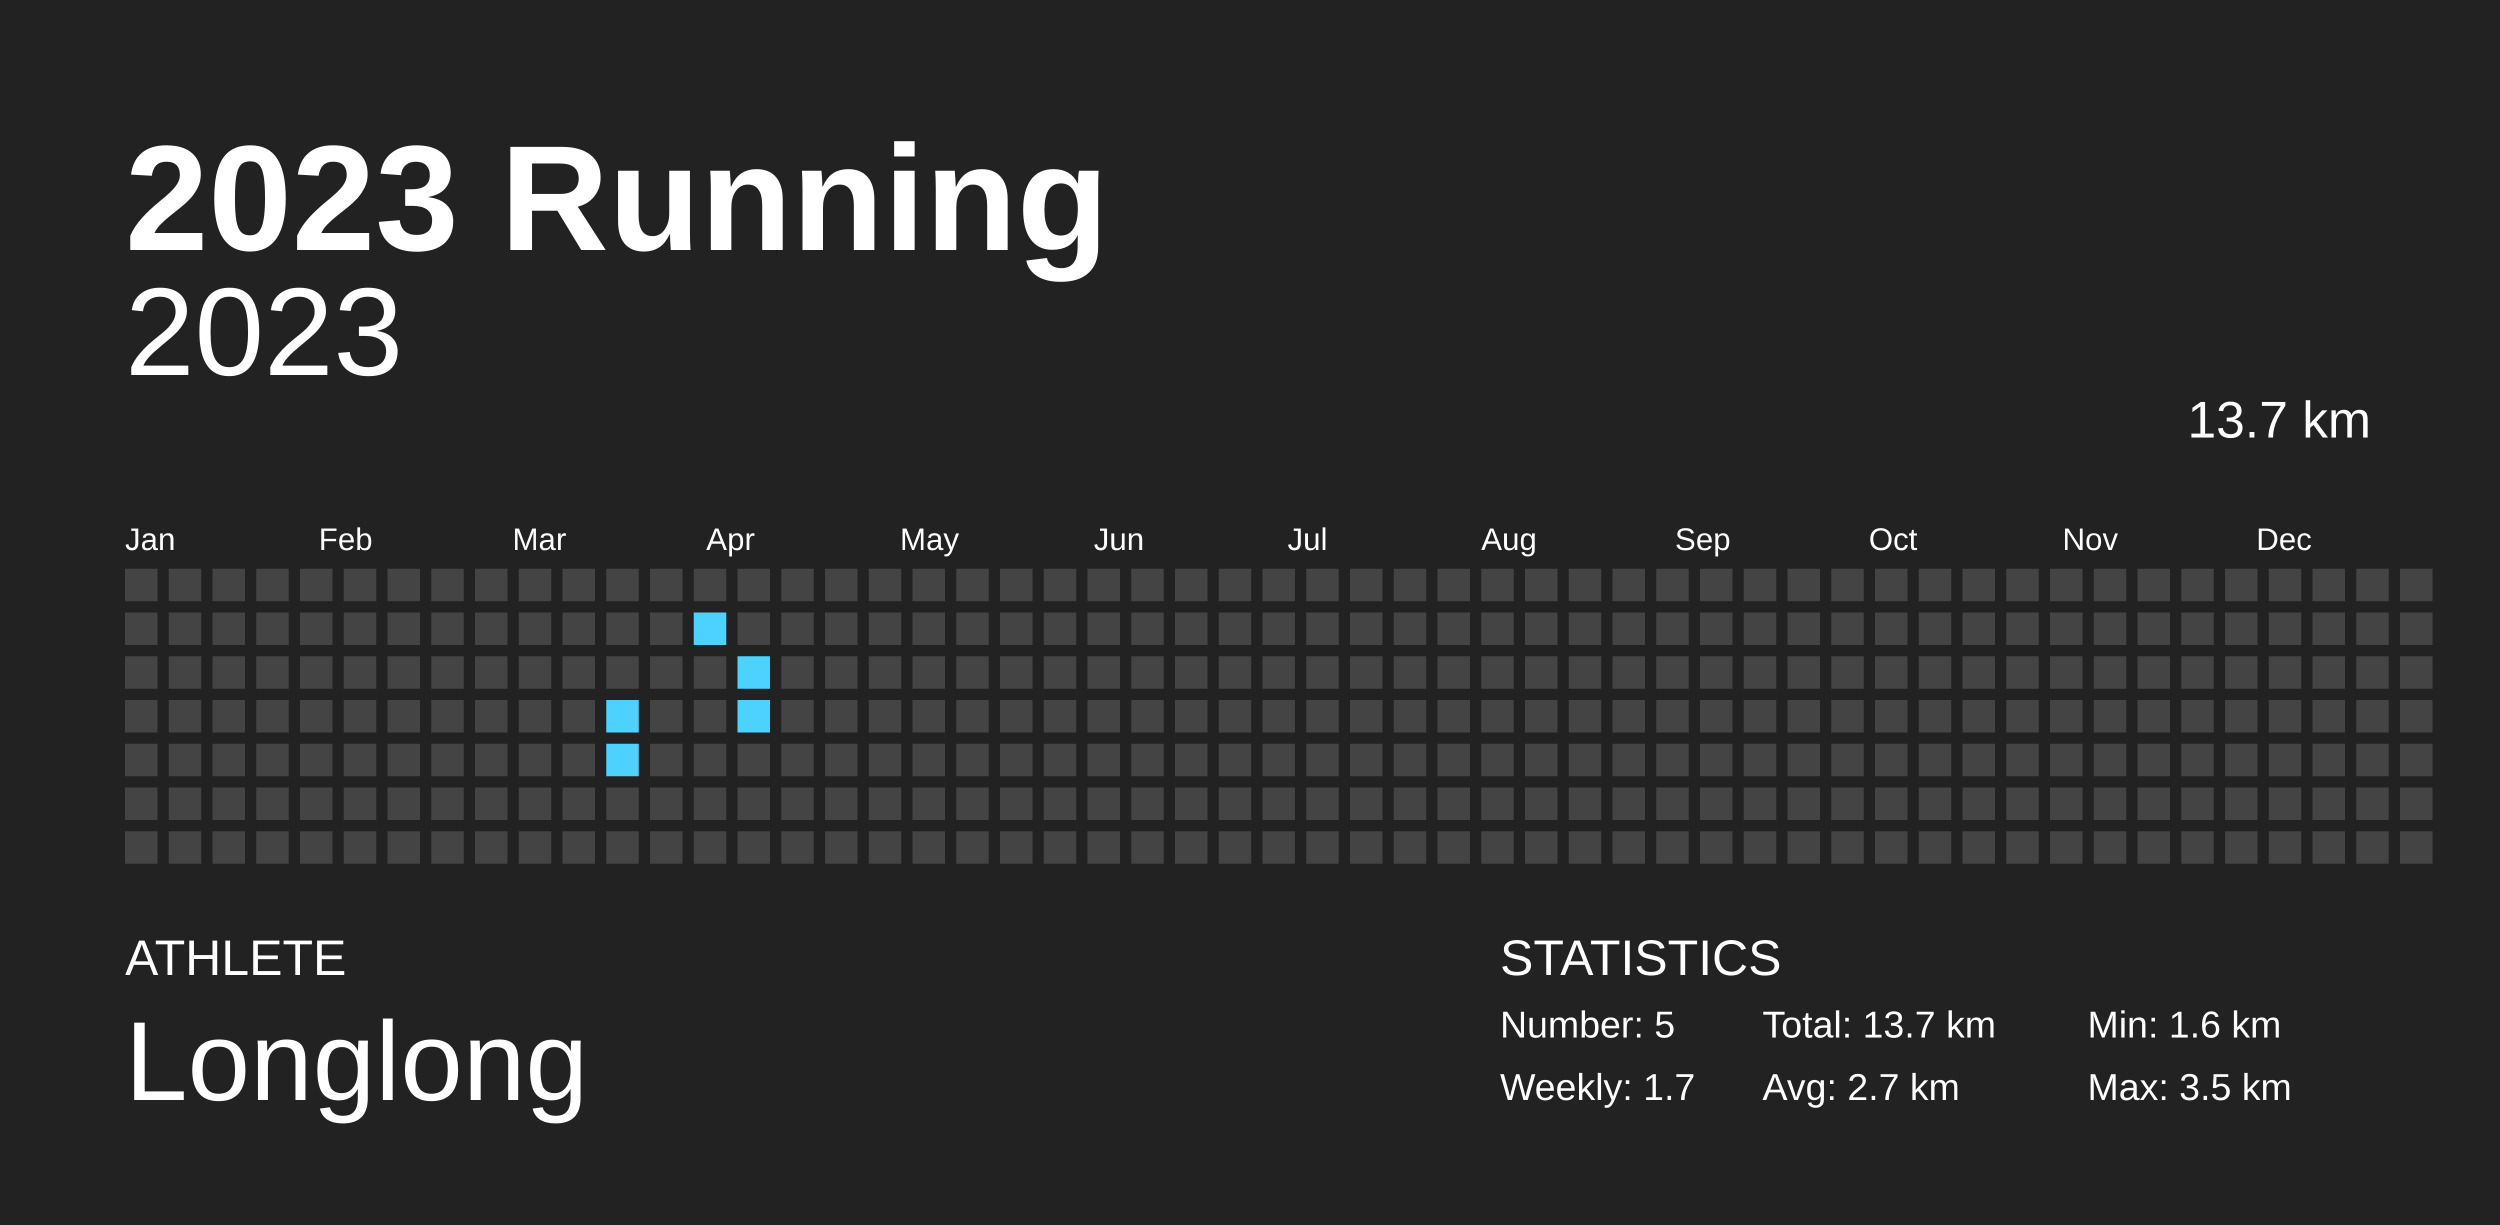
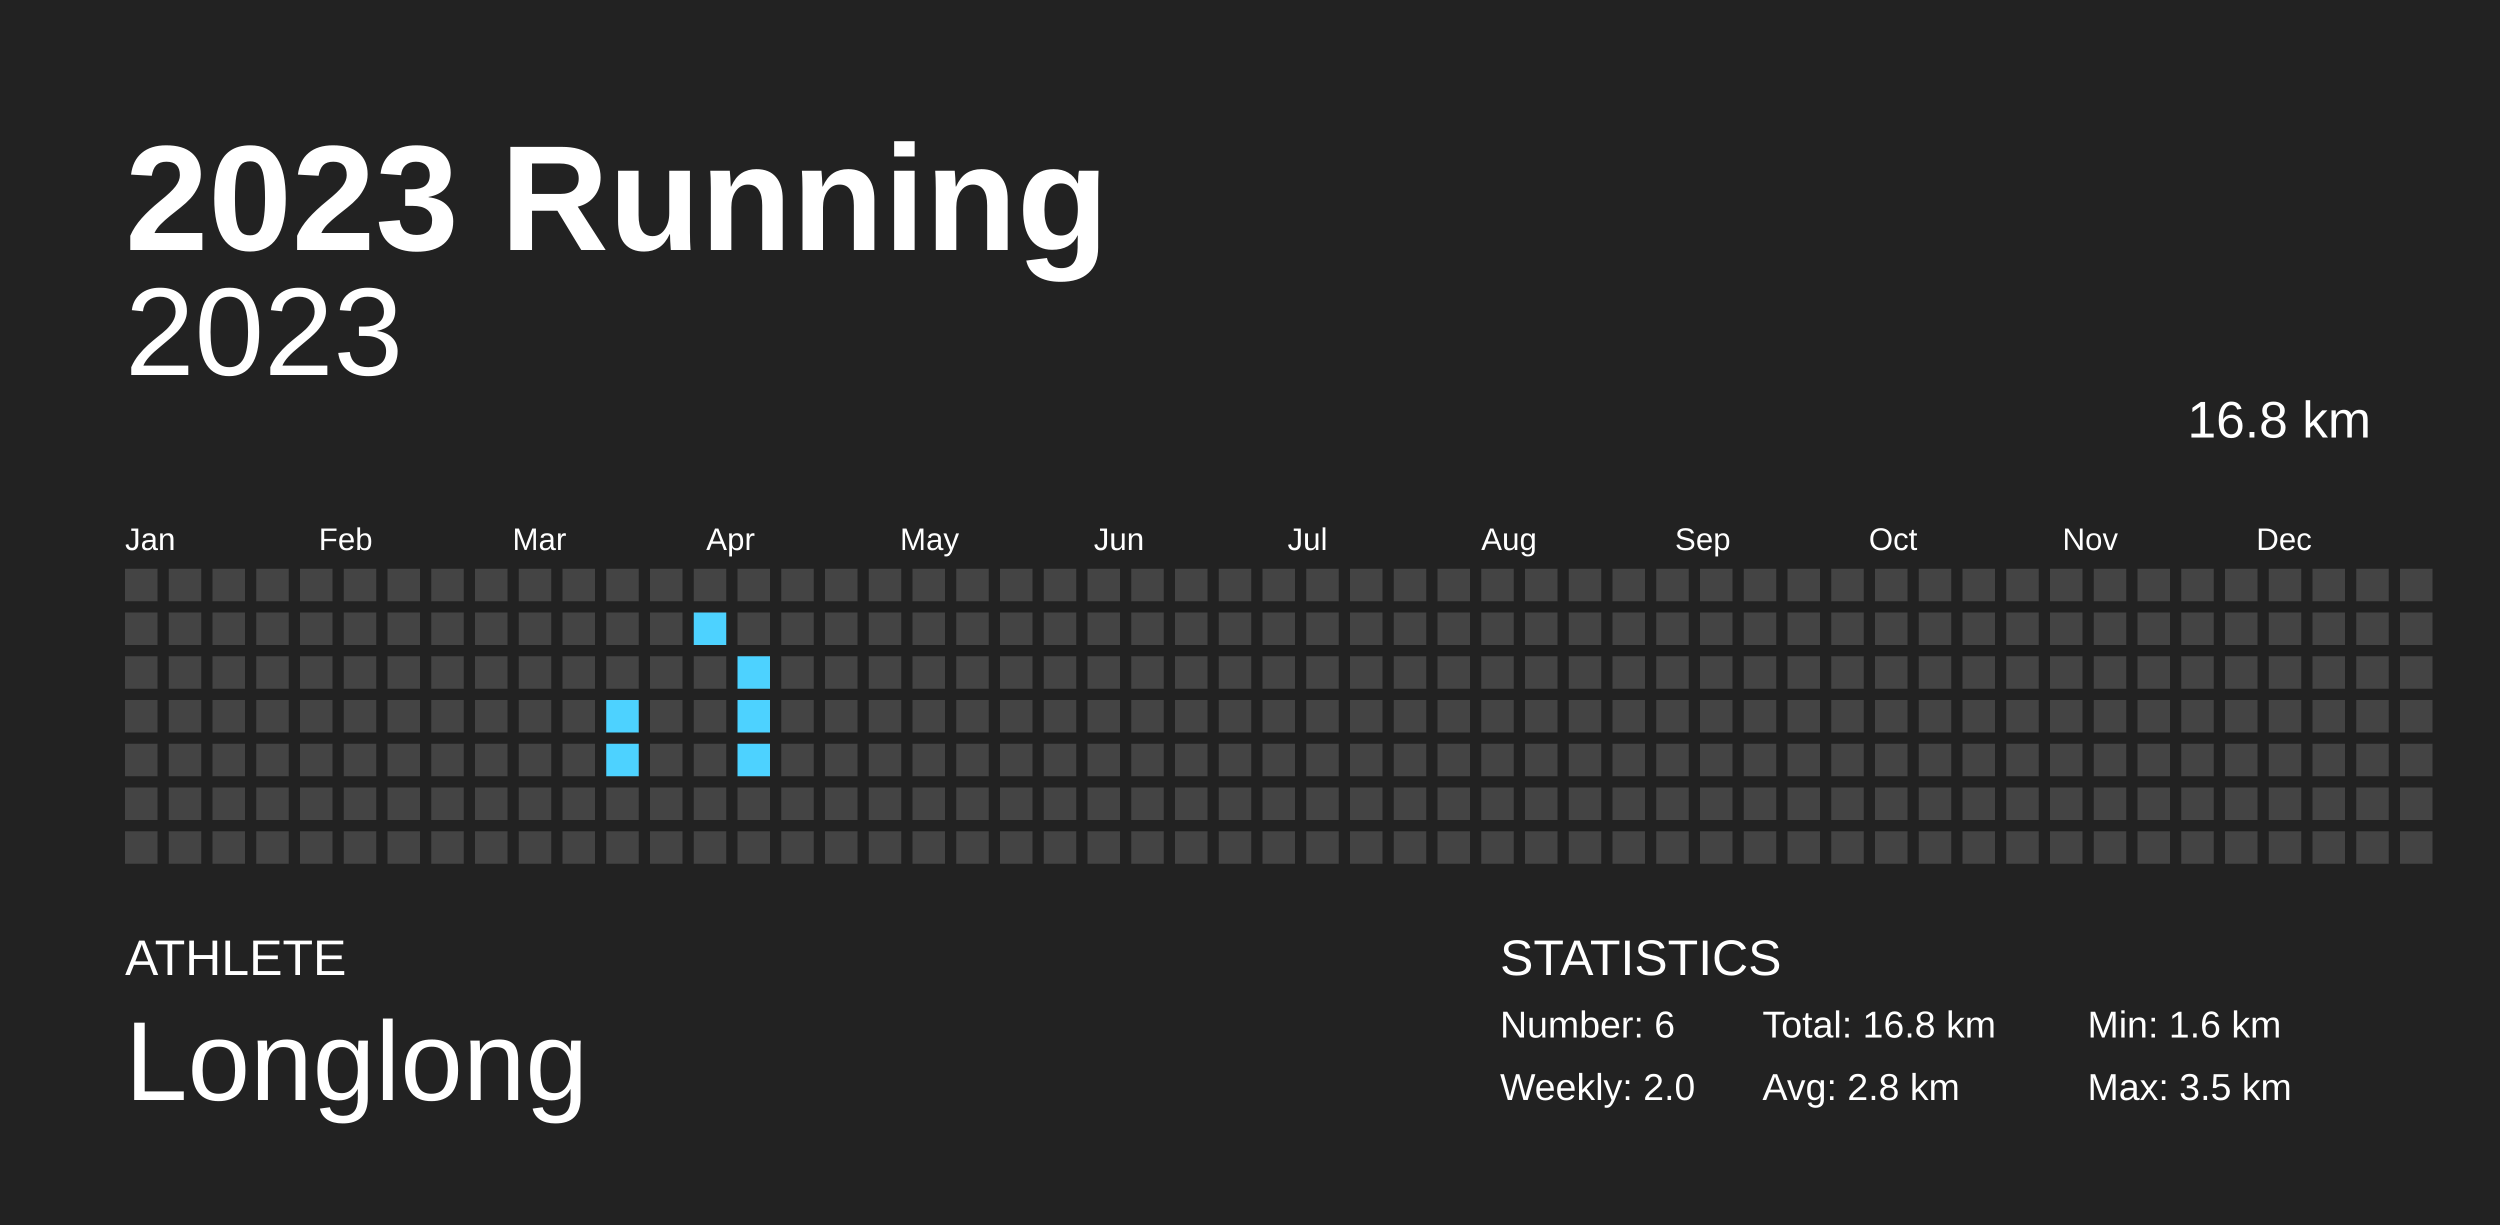
<svg xmlns="http://www.w3.org/2000/svg" baseProfile="full" height="98mm" version="1.1" viewBox="0,0,200,98" width="200mm">
  <defs />
  <rect fill="#222222" height="98" width="200" x="0" y="0" />
  <text fill="#FFFFFF" style="font-size:12px; font-family:Arial; font-weight:bold;" x="10" y="20">2023 Running</text>
  <text fill="#FFFFFF" style="font-size:4px; font-family:Arial" x="10" y="78">ATHLETE</text>
  <text fill="#FFFFFF" style="font-size:9px; font-family:Arial" x="10" y="88">Longlong</text>
  <text fill="#FFFFFF" style="font-size:4px; font-family:Arial" x="120" y="78">STATISTICS</text>
-   <text fill="#FFFFFF" style="font-size:3px; font-family:Arial" x="120" y="83">Number: 5</text>
-   <text fill="#FFFFFF" style="font-size:3px; font-family:Arial" x="120" y="88">Weekly: 1.7</text>
-   <text fill="#FFFFFF" style="font-size:3px; font-family:Arial" x="141" y="83">Total: 13.7 km</text>
-   <text fill="#FFFFFF" style="font-size:3px; font-family:Arial" x="141" y="88">Avg: 2.7 km</text>
+   <text fill="#FFFFFF" style="font-size:3px; font-family:Arial" x="120" y="83">Number: 6</text>
+   <text fill="#FFFFFF" style="font-size:3px; font-family:Arial" x="120" y="88">Weekly: 2.0</text>
+   <text fill="#FFFFFF" style="font-size:3px; font-family:Arial" x="141" y="83">Total: 16.8 km</text>
+   <text fill="#FFFFFF" style="font-size:3px; font-family:Arial" x="141" y="88">Avg: 2.8 km</text>
  <text fill="#FFFFFF" style="font-size:3px; font-family:Arial" x="167" y="83">Min: 1.6 km</text>
  <text fill="#FFFFFF" style="font-size:3px; font-family:Arial" x="167" y="88">Max: 3.5 km</text>
  <text alignment-baseline="hanging" fill="#FFFFFF" style="font-size:10.0px; font-family:Arial;" x="10" y="30">2023</text>
-   <text alignment-baseline="hanging" fill="#FFFFFF" style="font-size:4.125px; font-family:Arial;" x="175" y="35">13.7 km</text>
+   <text alignment-baseline="hanging" fill="#FFFFFF" style="font-size:4.125px; font-family:Arial;" x="175" y="35">16.8 km</text>
  <text fill="#FFFFFF" style="font-size:2.5px; font-family:Arial" x="10.0" y="44">Jan</text>
  <text fill="#FFFFFF" style="font-size:2.5px; font-family:Arial" x="25.5" y="44">Feb</text>
  <text fill="#FFFFFF" style="font-size:2.5px; font-family:Arial" x="41.0" y="44">Mar</text>
  <text fill="#FFFFFF" style="font-size:2.5px; font-family:Arial" x="56.5" y="44">Apr</text>
  <text fill="#FFFFFF" style="font-size:2.5px; font-family:Arial" x="72.0" y="44">May</text>
  <text fill="#FFFFFF" style="font-size:2.5px; font-family:Arial" x="87.5" y="44">Jun</text>
  <text fill="#FFFFFF" style="font-size:2.5px; font-family:Arial" x="103.0" y="44">Jul</text>
  <text fill="#FFFFFF" style="font-size:2.5px; font-family:Arial" x="118.5" y="44">Aug</text>
  <text fill="#FFFFFF" style="font-size:2.5px; font-family:Arial" x="134.0" y="44">Sep</text>
  <text fill="#FFFFFF" style="font-size:2.5px; font-family:Arial" x="149.5" y="44">Oct</text>
  <text fill="#FFFFFF" style="font-size:2.5px; font-family:Arial" x="165.0" y="44">Nov</text>
  <text fill="#FFFFFF" style="font-size:2.5px; font-family:Arial" x="180.5" y="44">Dec</text>
  <rect fill="#444444" height="2.6" width="2.6" x="10.0" y="45.5" />
  <rect fill="#444444" height="2.6" width="2.6" x="10.0" y="49.0" />
  <rect fill="#444444" height="2.6" width="2.6" x="10.0" y="52.5" />
  <rect fill="#444444" height="2.6" width="2.6" x="10.0" y="56.0" />
  <rect fill="#444444" height="2.6" width="2.6" x="10.0" y="59.5" />
  <rect fill="#444444" height="2.6" width="2.6" x="10.0" y="63.0" />
  <rect fill="#444444" height="2.6" width="2.6" x="10.0" y="66.5" />
  <rect fill="#444444" height="2.6" width="2.6" x="13.5" y="45.5" />
  <rect fill="#444444" height="2.6" width="2.6" x="13.5" y="49.0" />
  <rect fill="#444444" height="2.6" width="2.6" x="13.5" y="52.5" />
  <rect fill="#444444" height="2.6" width="2.6" x="13.5" y="56.0" />
  <rect fill="#444444" height="2.6" width="2.6" x="13.5" y="59.5" />
  <rect fill="#444444" height="2.6" width="2.6" x="13.5" y="63.0" />
  <rect fill="#444444" height="2.6" width="2.6" x="13.5" y="66.5" />
  <rect fill="#444444" height="2.6" width="2.6" x="17.0" y="45.5" />
  <rect fill="#444444" height="2.6" width="2.6" x="17.0" y="49.0" />
  <rect fill="#444444" height="2.6" width="2.6" x="17.0" y="52.5" />
  <rect fill="#444444" height="2.6" width="2.6" x="17.0" y="56.0" />
  <rect fill="#444444" height="2.6" width="2.6" x="17.0" y="59.5" />
  <rect fill="#444444" height="2.6" width="2.6" x="17.0" y="63.0" />
  <rect fill="#444444" height="2.6" width="2.6" x="17.0" y="66.5" />
  <rect fill="#444444" height="2.6" width="2.6" x="20.5" y="45.5" />
  <rect fill="#444444" height="2.6" width="2.6" x="20.5" y="49.0" />
  <rect fill="#444444" height="2.6" width="2.6" x="20.5" y="52.5" />
  <rect fill="#444444" height="2.6" width="2.6" x="20.5" y="56.0" />
  <rect fill="#444444" height="2.6" width="2.6" x="20.5" y="59.5" />
  <rect fill="#444444" height="2.6" width="2.6" x="20.5" y="63.0" />
  <rect fill="#444444" height="2.6" width="2.6" x="20.5" y="66.5" />
  <rect fill="#444444" height="2.6" width="2.6" x="24.0" y="45.5" />
  <rect fill="#444444" height="2.6" width="2.6" x="24.0" y="49.0" />
  <rect fill="#444444" height="2.6" width="2.6" x="24.0" y="52.5" />
  <rect fill="#444444" height="2.6" width="2.6" x="24.0" y="56.0" />
  <rect fill="#444444" height="2.6" width="2.6" x="24.0" y="59.5" />
  <rect fill="#444444" height="2.6" width="2.6" x="24.0" y="63.0" />
  <rect fill="#444444" height="2.6" width="2.6" x="24.0" y="66.5" />
  <rect fill="#444444" height="2.6" width="2.6" x="27.5" y="45.5" />
  <rect fill="#444444" height="2.6" width="2.6" x="27.5" y="49.0" />
  <rect fill="#444444" height="2.6" width="2.6" x="27.5" y="52.5" />
  <rect fill="#444444" height="2.6" width="2.6" x="27.5" y="56.0" />
  <rect fill="#444444" height="2.6" width="2.6" x="27.5" y="59.5" />
  <rect fill="#444444" height="2.6" width="2.6" x="27.5" y="63.0" />
  <rect fill="#444444" height="2.6" width="2.6" x="27.5" y="66.5" />
  <rect fill="#444444" height="2.6" width="2.6" x="31.0" y="45.5" />
  <rect fill="#444444" height="2.6" width="2.6" x="31.0" y="49.0" />
  <rect fill="#444444" height="2.6" width="2.6" x="31.0" y="52.5" />
  <rect fill="#444444" height="2.6" width="2.6" x="31.0" y="56.0" />
  <rect fill="#444444" height="2.6" width="2.6" x="31.0" y="59.5" />
  <rect fill="#444444" height="2.6" width="2.6" x="31.0" y="63.0" />
  <rect fill="#444444" height="2.6" width="2.6" x="31.0" y="66.5" />
  <rect fill="#444444" height="2.6" width="2.6" x="34.5" y="45.5" />
  <rect fill="#444444" height="2.6" width="2.6" x="34.5" y="49.0" />
  <rect fill="#444444" height="2.6" width="2.6" x="34.5" y="52.5" />
  <rect fill="#444444" height="2.6" width="2.6" x="34.5" y="56.0" />
  <rect fill="#444444" height="2.6" width="2.6" x="34.5" y="59.5" />
  <rect fill="#444444" height="2.6" width="2.6" x="34.5" y="63.0" />
  <rect fill="#444444" height="2.6" width="2.6" x="34.5" y="66.5" />
  <rect fill="#444444" height="2.6" width="2.6" x="38.0" y="45.5" />
  <rect fill="#444444" height="2.6" width="2.6" x="38.0" y="49.0" />
  <rect fill="#444444" height="2.6" width="2.6" x="38.0" y="52.5" />
  <rect fill="#444444" height="2.6" width="2.6" x="38.0" y="56.0" />
  <rect fill="#444444" height="2.6" width="2.6" x="38.0" y="59.5" />
  <rect fill="#444444" height="2.6" width="2.6" x="38.0" y="63.0" />
  <rect fill="#444444" height="2.6" width="2.6" x="38.0" y="66.5" />
  <rect fill="#444444" height="2.6" width="2.6" x="41.5" y="45.5" />
  <rect fill="#444444" height="2.6" width="2.6" x="41.5" y="49.0" />
  <rect fill="#444444" height="2.6" width="2.6" x="41.5" y="52.5" />
  <rect fill="#444444" height="2.6" width="2.6" x="41.5" y="56.0" />
  <rect fill="#444444" height="2.6" width="2.6" x="41.5" y="59.5" />
  <rect fill="#444444" height="2.6" width="2.6" x="41.5" y="63.0" />
  <rect fill="#444444" height="2.6" width="2.6" x="41.5" y="66.5" />
  <rect fill="#444444" height="2.6" width="2.6" x="45.0" y="45.5" />
  <rect fill="#444444" height="2.6" width="2.6" x="45.0" y="49.0" />
  <rect fill="#444444" height="2.6" width="2.6" x="45.0" y="52.5" />
  <rect fill="#444444" height="2.6" width="2.6" x="45.0" y="56.0" />
  <rect fill="#444444" height="2.6" width="2.6" x="45.0" y="59.5" />
  <rect fill="#444444" height="2.6" width="2.6" x="45.0" y="63.0" />
  <rect fill="#444444" height="2.6" width="2.6" x="45.0" y="66.5" />
  <rect fill="#444444" height="2.6" width="2.6" x="48.5" y="45.5" />
  <rect fill="#444444" height="2.6" width="2.6" x="48.5" y="49.0" />
  <rect fill="#444444" height="2.6" width="2.6" x="48.5" y="52.5" />
  <rect fill="#4dd2ff" height="2.6" width="2.6" x="48.5" y="56.0" />
  <rect fill="#4dd2ff" height="2.6" width="2.6" x="48.5" y="59.5" />
  <rect fill="#444444" height="2.6" width="2.6" x="48.5" y="63.0" />
  <rect fill="#444444" height="2.6" width="2.6" x="48.5" y="66.5" />
  <rect fill="#444444" height="2.6" width="2.6" x="52.0" y="45.5" />
  <rect fill="#444444" height="2.6" width="2.6" x="52.0" y="49.0" />
  <rect fill="#444444" height="2.6" width="2.6" x="52.0" y="52.5" />
  <rect fill="#444444" height="2.6" width="2.6" x="52.0" y="56.0" />
  <rect fill="#444444" height="2.6" width="2.6" x="52.0" y="59.5" />
  <rect fill="#444444" height="2.6" width="2.6" x="52.0" y="63.0" />
  <rect fill="#444444" height="2.6" width="2.6" x="52.0" y="66.5" />
  <rect fill="#444444" height="2.6" width="2.6" x="55.5" y="45.5" />
  <rect fill="#4dd2ff" height="2.6" width="2.6" x="55.5" y="49.0" />
  <rect fill="#444444" height="2.6" width="2.6" x="55.5" y="52.5" />
  <rect fill="#444444" height="2.6" width="2.6" x="55.5" y="56.0" />
  <rect fill="#444444" height="2.6" width="2.6" x="55.5" y="59.5" />
  <rect fill="#444444" height="2.6" width="2.6" x="55.5" y="63.0" />
  <rect fill="#444444" height="2.6" width="2.6" x="55.5" y="66.5" />
  <rect fill="#444444" height="2.6" width="2.6" x="59.0" y="45.5" />
  <rect fill="#444444" height="2.6" width="2.6" x="59.0" y="49.0" />
  <rect fill="#4dd2ff" height="2.6" width="2.6" x="59.0" y="52.5" />
  <rect fill="#4dd2ff" height="2.6" width="2.6" x="59.0" y="56.0" />
-   <rect fill="#444444" height="2.6" width="2.6" x="59.0" y="59.5" />
+   <rect fill="#4dd2ff" height="2.6" width="2.6" x="59.0" y="59.5" />
  <rect fill="#444444" height="2.6" width="2.6" x="59.0" y="63.0" />
  <rect fill="#444444" height="2.6" width="2.6" x="59.0" y="66.5" />
  <rect fill="#444444" height="2.6" width="2.6" x="62.5" y="45.5" />
  <rect fill="#444444" height="2.6" width="2.6" x="62.5" y="49.0" />
  <rect fill="#444444" height="2.6" width="2.6" x="62.5" y="52.5" />
  <rect fill="#444444" height="2.6" width="2.6" x="62.5" y="56.0" />
  <rect fill="#444444" height="2.6" width="2.6" x="62.5" y="59.5" />
  <rect fill="#444444" height="2.6" width="2.6" x="62.5" y="63.0" />
  <rect fill="#444444" height="2.6" width="2.6" x="62.5" y="66.5" />
  <rect fill="#444444" height="2.6" width="2.6" x="66.0" y="45.5" />
  <rect fill="#444444" height="2.6" width="2.6" x="66.0" y="49.0" />
  <rect fill="#444444" height="2.6" width="2.6" x="66.0" y="52.5" />
  <rect fill="#444444" height="2.6" width="2.6" x="66.0" y="56.0" />
  <rect fill="#444444" height="2.6" width="2.6" x="66.0" y="59.5" />
  <rect fill="#444444" height="2.6" width="2.6" x="66.0" y="63.0" />
  <rect fill="#444444" height="2.6" width="2.6" x="66.0" y="66.5" />
  <rect fill="#444444" height="2.6" width="2.6" x="69.5" y="45.5" />
  <rect fill="#444444" height="2.6" width="2.6" x="69.5" y="49.0" />
  <rect fill="#444444" height="2.6" width="2.6" x="69.5" y="52.5" />
  <rect fill="#444444" height="2.6" width="2.6" x="69.5" y="56.0" />
  <rect fill="#444444" height="2.6" width="2.6" x="69.5" y="59.5" />
  <rect fill="#444444" height="2.6" width="2.6" x="69.5" y="63.0" />
  <rect fill="#444444" height="2.6" width="2.6" x="69.5" y="66.5" />
  <rect fill="#444444" height="2.6" width="2.6" x="73.0" y="45.5" />
  <rect fill="#444444" height="2.6" width="2.6" x="73.0" y="49.0" />
  <rect fill="#444444" height="2.6" width="2.6" x="73.0" y="52.5" />
  <rect fill="#444444" height="2.6" width="2.6" x="73.0" y="56.0" />
  <rect fill="#444444" height="2.6" width="2.6" x="73.0" y="59.5" />
  <rect fill="#444444" height="2.6" width="2.6" x="73.0" y="63.0" />
  <rect fill="#444444" height="2.6" width="2.6" x="73.0" y="66.5" />
  <rect fill="#444444" height="2.6" width="2.6" x="76.5" y="45.5" />
  <rect fill="#444444" height="2.6" width="2.6" x="76.5" y="49.0" />
  <rect fill="#444444" height="2.6" width="2.6" x="76.5" y="52.5" />
  <rect fill="#444444" height="2.6" width="2.6" x="76.5" y="56.0" />
  <rect fill="#444444" height="2.6" width="2.6" x="76.5" y="59.5" />
  <rect fill="#444444" height="2.6" width="2.6" x="76.5" y="63.0" />
  <rect fill="#444444" height="2.6" width="2.6" x="76.5" y="66.5" />
  <rect fill="#444444" height="2.6" width="2.6" x="80.0" y="45.5" />
  <rect fill="#444444" height="2.6" width="2.6" x="80.0" y="49.0" />
  <rect fill="#444444" height="2.6" width="2.6" x="80.0" y="52.5" />
  <rect fill="#444444" height="2.6" width="2.6" x="80.0" y="56.0" />
  <rect fill="#444444" height="2.6" width="2.6" x="80.0" y="59.5" />
  <rect fill="#444444" height="2.6" width="2.6" x="80.0" y="63.0" />
  <rect fill="#444444" height="2.6" width="2.6" x="80.0" y="66.5" />
  <rect fill="#444444" height="2.6" width="2.6" x="83.5" y="45.5" />
  <rect fill="#444444" height="2.6" width="2.6" x="83.5" y="49.0" />
  <rect fill="#444444" height="2.6" width="2.6" x="83.5" y="52.5" />
  <rect fill="#444444" height="2.6" width="2.6" x="83.5" y="56.0" />
  <rect fill="#444444" height="2.6" width="2.6" x="83.5" y="59.5" />
  <rect fill="#444444" height="2.6" width="2.6" x="83.5" y="63.0" />
  <rect fill="#444444" height="2.6" width="2.6" x="83.5" y="66.5" />
  <rect fill="#444444" height="2.6" width="2.6" x="87.0" y="45.5" />
  <rect fill="#444444" height="2.6" width="2.6" x="87.0" y="49.0" />
  <rect fill="#444444" height="2.6" width="2.6" x="87.0" y="52.5" />
  <rect fill="#444444" height="2.6" width="2.6" x="87.0" y="56.0" />
  <rect fill="#444444" height="2.6" width="2.6" x="87.0" y="59.5" />
  <rect fill="#444444" height="2.6" width="2.6" x="87.0" y="63.0" />
  <rect fill="#444444" height="2.6" width="2.6" x="87.0" y="66.5" />
  <rect fill="#444444" height="2.6" width="2.6" x="90.5" y="45.5" />
  <rect fill="#444444" height="2.6" width="2.6" x="90.5" y="49.0" />
  <rect fill="#444444" height="2.6" width="2.6" x="90.5" y="52.5" />
  <rect fill="#444444" height="2.6" width="2.6" x="90.5" y="56.0" />
  <rect fill="#444444" height="2.6" width="2.6" x="90.5" y="59.5" />
  <rect fill="#444444" height="2.6" width="2.6" x="90.5" y="63.0" />
  <rect fill="#444444" height="2.6" width="2.6" x="90.5" y="66.5" />
  <rect fill="#444444" height="2.6" width="2.6" x="94.0" y="45.5" />
  <rect fill="#444444" height="2.6" width="2.6" x="94.0" y="49.0" />
  <rect fill="#444444" height="2.6" width="2.6" x="94.0" y="52.5" />
  <rect fill="#444444" height="2.6" width="2.6" x="94.0" y="56.0" />
  <rect fill="#444444" height="2.6" width="2.6" x="94.0" y="59.5" />
  <rect fill="#444444" height="2.6" width="2.6" x="94.0" y="63.0" />
  <rect fill="#444444" height="2.6" width="2.6" x="94.0" y="66.5" />
  <rect fill="#444444" height="2.6" width="2.6" x="97.5" y="45.5" />
  <rect fill="#444444" height="2.6" width="2.6" x="97.5" y="49.0" />
  <rect fill="#444444" height="2.6" width="2.6" x="97.5" y="52.5" />
  <rect fill="#444444" height="2.6" width="2.6" x="97.5" y="56.0" />
  <rect fill="#444444" height="2.6" width="2.6" x="97.5" y="59.5" />
  <rect fill="#444444" height="2.6" width="2.6" x="97.5" y="63.0" />
  <rect fill="#444444" height="2.6" width="2.6" x="97.5" y="66.5" />
  <rect fill="#444444" height="2.6" width="2.6" x="101.0" y="45.5" />
  <rect fill="#444444" height="2.6" width="2.6" x="101.0" y="49.0" />
  <rect fill="#444444" height="2.6" width="2.6" x="101.0" y="52.5" />
  <rect fill="#444444" height="2.6" width="2.6" x="101.0" y="56.0" />
  <rect fill="#444444" height="2.6" width="2.6" x="101.0" y="59.5" />
  <rect fill="#444444" height="2.6" width="2.6" x="101.0" y="63.0" />
  <rect fill="#444444" height="2.6" width="2.6" x="101.0" y="66.5" />
  <rect fill="#444444" height="2.6" width="2.6" x="104.5" y="45.5" />
  <rect fill="#444444" height="2.6" width="2.6" x="104.5" y="49.0" />
  <rect fill="#444444" height="2.6" width="2.6" x="104.5" y="52.5" />
  <rect fill="#444444" height="2.6" width="2.6" x="104.5" y="56.0" />
  <rect fill="#444444" height="2.6" width="2.6" x="104.5" y="59.5" />
  <rect fill="#444444" height="2.6" width="2.6" x="104.5" y="63.0" />
  <rect fill="#444444" height="2.6" width="2.6" x="104.5" y="66.5" />
  <rect fill="#444444" height="2.6" width="2.6" x="108.0" y="45.5" />
  <rect fill="#444444" height="2.6" width="2.6" x="108.0" y="49.0" />
  <rect fill="#444444" height="2.6" width="2.6" x="108.0" y="52.5" />
  <rect fill="#444444" height="2.6" width="2.6" x="108.0" y="56.0" />
  <rect fill="#444444" height="2.6" width="2.6" x="108.0" y="59.5" />
  <rect fill="#444444" height="2.6" width="2.6" x="108.0" y="63.0" />
  <rect fill="#444444" height="2.6" width="2.6" x="108.0" y="66.5" />
  <rect fill="#444444" height="2.6" width="2.6" x="111.5" y="45.5" />
  <rect fill="#444444" height="2.6" width="2.6" x="111.5" y="49.0" />
  <rect fill="#444444" height="2.6" width="2.6" x="111.5" y="52.5" />
  <rect fill="#444444" height="2.6" width="2.6" x="111.5" y="56.0" />
  <rect fill="#444444" height="2.6" width="2.6" x="111.5" y="59.5" />
  <rect fill="#444444" height="2.6" width="2.6" x="111.5" y="63.0" />
  <rect fill="#444444" height="2.6" width="2.6" x="111.5" y="66.5" />
  <rect fill="#444444" height="2.6" width="2.6" x="115.0" y="45.5" />
  <rect fill="#444444" height="2.6" width="2.6" x="115.0" y="49.0" />
  <rect fill="#444444" height="2.6" width="2.6" x="115.0" y="52.5" />
  <rect fill="#444444" height="2.6" width="2.6" x="115.0" y="56.0" />
  <rect fill="#444444" height="2.6" width="2.6" x="115.0" y="59.5" />
  <rect fill="#444444" height="2.6" width="2.6" x="115.0" y="63.0" />
  <rect fill="#444444" height="2.6" width="2.6" x="115.0" y="66.5" />
  <rect fill="#444444" height="2.6" width="2.6" x="118.5" y="45.5" />
  <rect fill="#444444" height="2.6" width="2.6" x="118.5" y="49.0" />
  <rect fill="#444444" height="2.6" width="2.6" x="118.5" y="52.5" />
  <rect fill="#444444" height="2.6" width="2.6" x="118.5" y="56.0" />
  <rect fill="#444444" height="2.6" width="2.6" x="118.5" y="59.5" />
  <rect fill="#444444" height="2.6" width="2.6" x="118.5" y="63.0" />
  <rect fill="#444444" height="2.6" width="2.6" x="118.5" y="66.5" />
  <rect fill="#444444" height="2.6" width="2.6" x="122.0" y="45.5" />
  <rect fill="#444444" height="2.6" width="2.6" x="122.0" y="49.0" />
  <rect fill="#444444" height="2.6" width="2.6" x="122.0" y="52.5" />
  <rect fill="#444444" height="2.6" width="2.6" x="122.0" y="56.0" />
  <rect fill="#444444" height="2.6" width="2.6" x="122.0" y="59.5" />
  <rect fill="#444444" height="2.6" width="2.6" x="122.0" y="63.0" />
  <rect fill="#444444" height="2.6" width="2.6" x="122.0" y="66.5" />
  <rect fill="#444444" height="2.6" width="2.6" x="125.5" y="45.5" />
  <rect fill="#444444" height="2.6" width="2.6" x="125.5" y="49.0" />
  <rect fill="#444444" height="2.6" width="2.6" x="125.5" y="52.5" />
  <rect fill="#444444" height="2.6" width="2.6" x="125.5" y="56.0" />
  <rect fill="#444444" height="2.6" width="2.6" x="125.5" y="59.5" />
  <rect fill="#444444" height="2.6" width="2.6" x="125.5" y="63.0" />
  <rect fill="#444444" height="2.6" width="2.6" x="125.5" y="66.5" />
  <rect fill="#444444" height="2.6" width="2.6" x="129.0" y="45.5" />
  <rect fill="#444444" height="2.6" width="2.6" x="129.0" y="49.0" />
  <rect fill="#444444" height="2.6" width="2.6" x="129.0" y="52.5" />
  <rect fill="#444444" height="2.6" width="2.6" x="129.0" y="56.0" />
  <rect fill="#444444" height="2.6" width="2.6" x="129.0" y="59.5" />
  <rect fill="#444444" height="2.6" width="2.6" x="129.0" y="63.0" />
  <rect fill="#444444" height="2.6" width="2.6" x="129.0" y="66.5" />
  <rect fill="#444444" height="2.6" width="2.6" x="132.5" y="45.5" />
  <rect fill="#444444" height="2.6" width="2.6" x="132.5" y="49.0" />
  <rect fill="#444444" height="2.6" width="2.6" x="132.5" y="52.5" />
  <rect fill="#444444" height="2.6" width="2.6" x="132.5" y="56.0" />
  <rect fill="#444444" height="2.6" width="2.6" x="132.5" y="59.5" />
  <rect fill="#444444" height="2.6" width="2.6" x="132.5" y="63.0" />
  <rect fill="#444444" height="2.6" width="2.6" x="132.5" y="66.5" />
  <rect fill="#444444" height="2.6" width="2.6" x="136.0" y="45.5" />
  <rect fill="#444444" height="2.6" width="2.6" x="136.0" y="49.0" />
  <rect fill="#444444" height="2.6" width="2.6" x="136.0" y="52.5" />
  <rect fill="#444444" height="2.6" width="2.6" x="136.0" y="56.0" />
  <rect fill="#444444" height="2.6" width="2.6" x="136.0" y="59.5" />
  <rect fill="#444444" height="2.6" width="2.6" x="136.0" y="63.0" />
  <rect fill="#444444" height="2.6" width="2.6" x="136.0" y="66.5" />
  <rect fill="#444444" height="2.6" width="2.6" x="139.5" y="45.5" />
  <rect fill="#444444" height="2.6" width="2.6" x="139.5" y="49.0" />
  <rect fill="#444444" height="2.6" width="2.6" x="139.5" y="52.5" />
  <rect fill="#444444" height="2.6" width="2.6" x="139.5" y="56.0" />
  <rect fill="#444444" height="2.6" width="2.6" x="139.5" y="59.5" />
  <rect fill="#444444" height="2.6" width="2.6" x="139.5" y="63.0" />
  <rect fill="#444444" height="2.6" width="2.6" x="139.5" y="66.5" />
  <rect fill="#444444" height="2.6" width="2.6" x="143.0" y="45.5" />
  <rect fill="#444444" height="2.6" width="2.6" x="143.0" y="49.0" />
  <rect fill="#444444" height="2.6" width="2.6" x="143.0" y="52.5" />
  <rect fill="#444444" height="2.6" width="2.6" x="143.0" y="56.0" />
  <rect fill="#444444" height="2.6" width="2.6" x="143.0" y="59.5" />
  <rect fill="#444444" height="2.6" width="2.6" x="143.0" y="63.0" />
  <rect fill="#444444" height="2.6" width="2.6" x="143.0" y="66.5" />
  <rect fill="#444444" height="2.6" width="2.6" x="146.5" y="45.5" />
  <rect fill="#444444" height="2.6" width="2.6" x="146.5" y="49.0" />
  <rect fill="#444444" height="2.6" width="2.6" x="146.5" y="52.5" />
  <rect fill="#444444" height="2.6" width="2.6" x="146.5" y="56.0" />
  <rect fill="#444444" height="2.6" width="2.6" x="146.5" y="59.5" />
  <rect fill="#444444" height="2.6" width="2.6" x="146.5" y="63.0" />
  <rect fill="#444444" height="2.6" width="2.6" x="146.5" y="66.5" />
  <rect fill="#444444" height="2.6" width="2.6" x="150.0" y="45.5" />
  <rect fill="#444444" height="2.6" width="2.6" x="150.0" y="49.0" />
  <rect fill="#444444" height="2.6" width="2.6" x="150.0" y="52.5" />
  <rect fill="#444444" height="2.6" width="2.6" x="150.0" y="56.0" />
  <rect fill="#444444" height="2.6" width="2.6" x="150.0" y="59.5" />
  <rect fill="#444444" height="2.6" width="2.6" x="150.0" y="63.0" />
  <rect fill="#444444" height="2.6" width="2.6" x="150.0" y="66.5" />
  <rect fill="#444444" height="2.6" width="2.6" x="153.5" y="45.5" />
  <rect fill="#444444" height="2.6" width="2.6" x="153.5" y="49.0" />
  <rect fill="#444444" height="2.6" width="2.6" x="153.5" y="52.5" />
  <rect fill="#444444" height="2.6" width="2.6" x="153.5" y="56.0" />
  <rect fill="#444444" height="2.6" width="2.6" x="153.5" y="59.5" />
  <rect fill="#444444" height="2.6" width="2.6" x="153.5" y="63.0" />
  <rect fill="#444444" height="2.6" width="2.6" x="153.5" y="66.5" />
  <rect fill="#444444" height="2.6" width="2.6" x="157.0" y="45.5" />
  <rect fill="#444444" height="2.6" width="2.6" x="157.0" y="49.0" />
  <rect fill="#444444" height="2.6" width="2.6" x="157.0" y="52.5" />
  <rect fill="#444444" height="2.6" width="2.6" x="157.0" y="56.0" />
  <rect fill="#444444" height="2.6" width="2.6" x="157.0" y="59.5" />
  <rect fill="#444444" height="2.6" width="2.6" x="157.0" y="63.0" />
  <rect fill="#444444" height="2.6" width="2.6" x="157.0" y="66.5" />
  <rect fill="#444444" height="2.6" width="2.6" x="160.5" y="45.5" />
  <rect fill="#444444" height="2.6" width="2.6" x="160.5" y="49.0" />
  <rect fill="#444444" height="2.6" width="2.6" x="160.5" y="52.5" />
  <rect fill="#444444" height="2.6" width="2.6" x="160.5" y="56.0" />
  <rect fill="#444444" height="2.6" width="2.6" x="160.5" y="59.5" />
  <rect fill="#444444" height="2.6" width="2.6" x="160.5" y="63.0" />
  <rect fill="#444444" height="2.6" width="2.6" x="160.5" y="66.5" />
  <rect fill="#444444" height="2.6" width="2.6" x="164.0" y="45.5" />
  <rect fill="#444444" height="2.6" width="2.6" x="164.0" y="49.0" />
  <rect fill="#444444" height="2.6" width="2.6" x="164.0" y="52.5" />
  <rect fill="#444444" height="2.6" width="2.6" x="164.0" y="56.0" />
  <rect fill="#444444" height="2.6" width="2.6" x="164.0" y="59.5" />
  <rect fill="#444444" height="2.6" width="2.6" x="164.0" y="63.0" />
  <rect fill="#444444" height="2.6" width="2.6" x="164.0" y="66.5" />
  <rect fill="#444444" height="2.6" width="2.6" x="167.5" y="45.5" />
  <rect fill="#444444" height="2.6" width="2.6" x="167.5" y="49.0" />
  <rect fill="#444444" height="2.6" width="2.6" x="167.5" y="52.5" />
  <rect fill="#444444" height="2.6" width="2.6" x="167.5" y="56.0" />
  <rect fill="#444444" height="2.6" width="2.6" x="167.5" y="59.5" />
  <rect fill="#444444" height="2.6" width="2.6" x="167.5" y="63.0" />
  <rect fill="#444444" height="2.6" width="2.6" x="167.5" y="66.5" />
  <rect fill="#444444" height="2.6" width="2.6" x="171.0" y="45.5" />
  <rect fill="#444444" height="2.6" width="2.6" x="171.0" y="49.0" />
  <rect fill="#444444" height="2.6" width="2.6" x="171.0" y="52.5" />
  <rect fill="#444444" height="2.6" width="2.6" x="171.0" y="56.0" />
  <rect fill="#444444" height="2.6" width="2.6" x="171.0" y="59.5" />
  <rect fill="#444444" height="2.6" width="2.6" x="171.0" y="63.0" />
  <rect fill="#444444" height="2.6" width="2.6" x="171.0" y="66.5" />
  <rect fill="#444444" height="2.6" width="2.6" x="174.5" y="45.5" />
  <rect fill="#444444" height="2.6" width="2.6" x="174.5" y="49.0" />
  <rect fill="#444444" height="2.6" width="2.6" x="174.5" y="52.5" />
  <rect fill="#444444" height="2.6" width="2.6" x="174.5" y="56.0" />
  <rect fill="#444444" height="2.6" width="2.6" x="174.5" y="59.5" />
  <rect fill="#444444" height="2.6" width="2.6" x="174.5" y="63.0" />
  <rect fill="#444444" height="2.6" width="2.6" x="174.5" y="66.5" />
  <rect fill="#444444" height="2.6" width="2.6" x="178.0" y="45.5" />
  <rect fill="#444444" height="2.6" width="2.6" x="178.0" y="49.0" />
  <rect fill="#444444" height="2.6" width="2.6" x="178.0" y="52.5" />
  <rect fill="#444444" height="2.6" width="2.6" x="178.0" y="56.0" />
  <rect fill="#444444" height="2.6" width="2.6" x="178.0" y="59.5" />
  <rect fill="#444444" height="2.6" width="2.6" x="178.0" y="63.0" />
  <rect fill="#444444" height="2.6" width="2.6" x="178.0" y="66.5" />
  <rect fill="#444444" height="2.6" width="2.6" x="181.5" y="45.5" />
  <rect fill="#444444" height="2.6" width="2.6" x="181.5" y="49.0" />
  <rect fill="#444444" height="2.6" width="2.6" x="181.5" y="52.5" />
  <rect fill="#444444" height="2.6" width="2.6" x="181.5" y="56.0" />
  <rect fill="#444444" height="2.6" width="2.6" x="181.5" y="59.5" />
  <rect fill="#444444" height="2.6" width="2.6" x="181.5" y="63.0" />
  <rect fill="#444444" height="2.6" width="2.6" x="181.5" y="66.5" />
  <rect fill="#444444" height="2.6" width="2.6" x="185.0" y="45.5" />
  <rect fill="#444444" height="2.6" width="2.6" x="185.0" y="49.0" />
  <rect fill="#444444" height="2.6" width="2.6" x="185.0" y="52.5" />
  <rect fill="#444444" height="2.6" width="2.6" x="185.0" y="56.0" />
  <rect fill="#444444" height="2.6" width="2.6" x="185.0" y="59.5" />
  <rect fill="#444444" height="2.6" width="2.6" x="185.0" y="63.0" />
  <rect fill="#444444" height="2.6" width="2.6" x="185.0" y="66.5" />
  <rect fill="#444444" height="2.6" width="2.6" x="188.5" y="45.5" />
  <rect fill="#444444" height="2.6" width="2.6" x="188.5" y="49.0" />
  <rect fill="#444444" height="2.6" width="2.6" x="188.5" y="52.5" />
  <rect fill="#444444" height="2.6" width="2.6" x="188.5" y="56.0" />
  <rect fill="#444444" height="2.6" width="2.6" x="188.5" y="59.5" />
  <rect fill="#444444" height="2.6" width="2.6" x="188.5" y="63.0" />
  <rect fill="#444444" height="2.6" width="2.6" x="188.5" y="66.5" />
  <rect fill="#444444" height="2.6" width="2.6" x="192.0" y="45.5" />
  <rect fill="#444444" height="2.6" width="2.6" x="192.0" y="49.0" />
  <rect fill="#444444" height="2.6" width="2.6" x="192.0" y="52.5" />
  <rect fill="#444444" height="2.6" width="2.6" x="192.0" y="56.0" />
  <rect fill="#444444" height="2.6" width="2.6" x="192.0" y="59.5" />
  <rect fill="#444444" height="2.6" width="2.6" x="192.0" y="63.0" />
  <rect fill="#444444" height="2.6" width="2.6" x="192.0" y="66.5" />
</svg>
